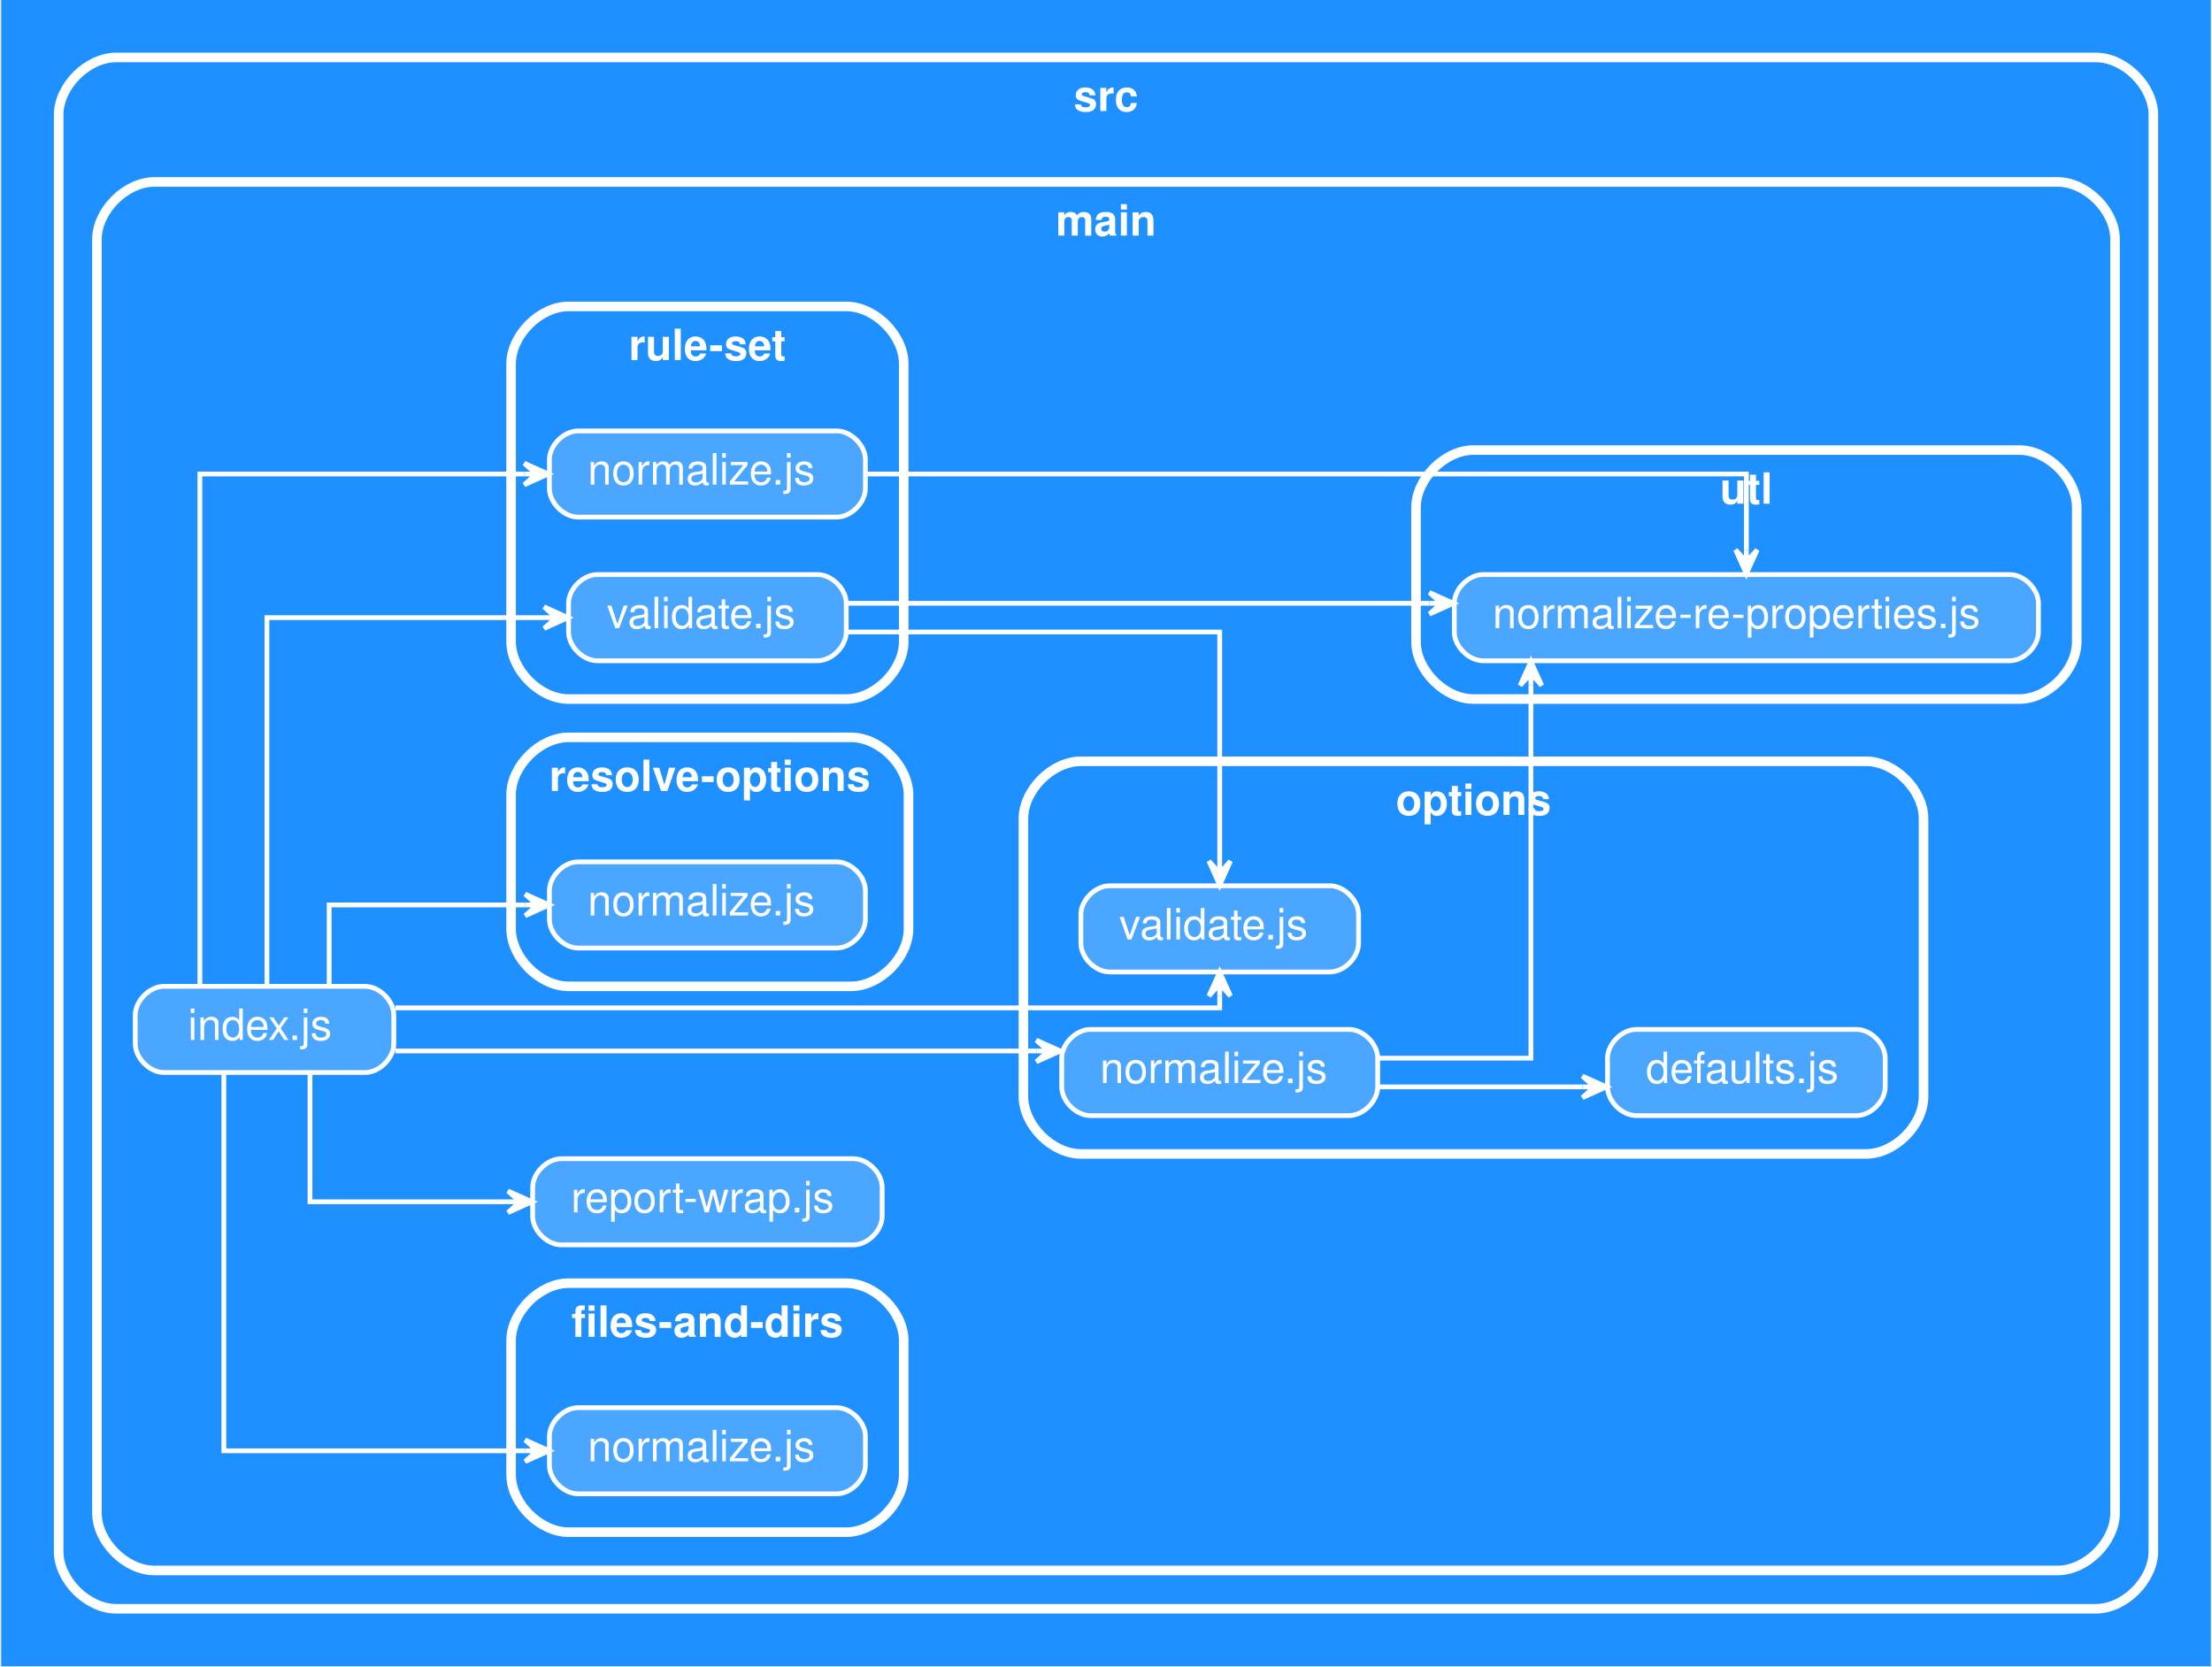
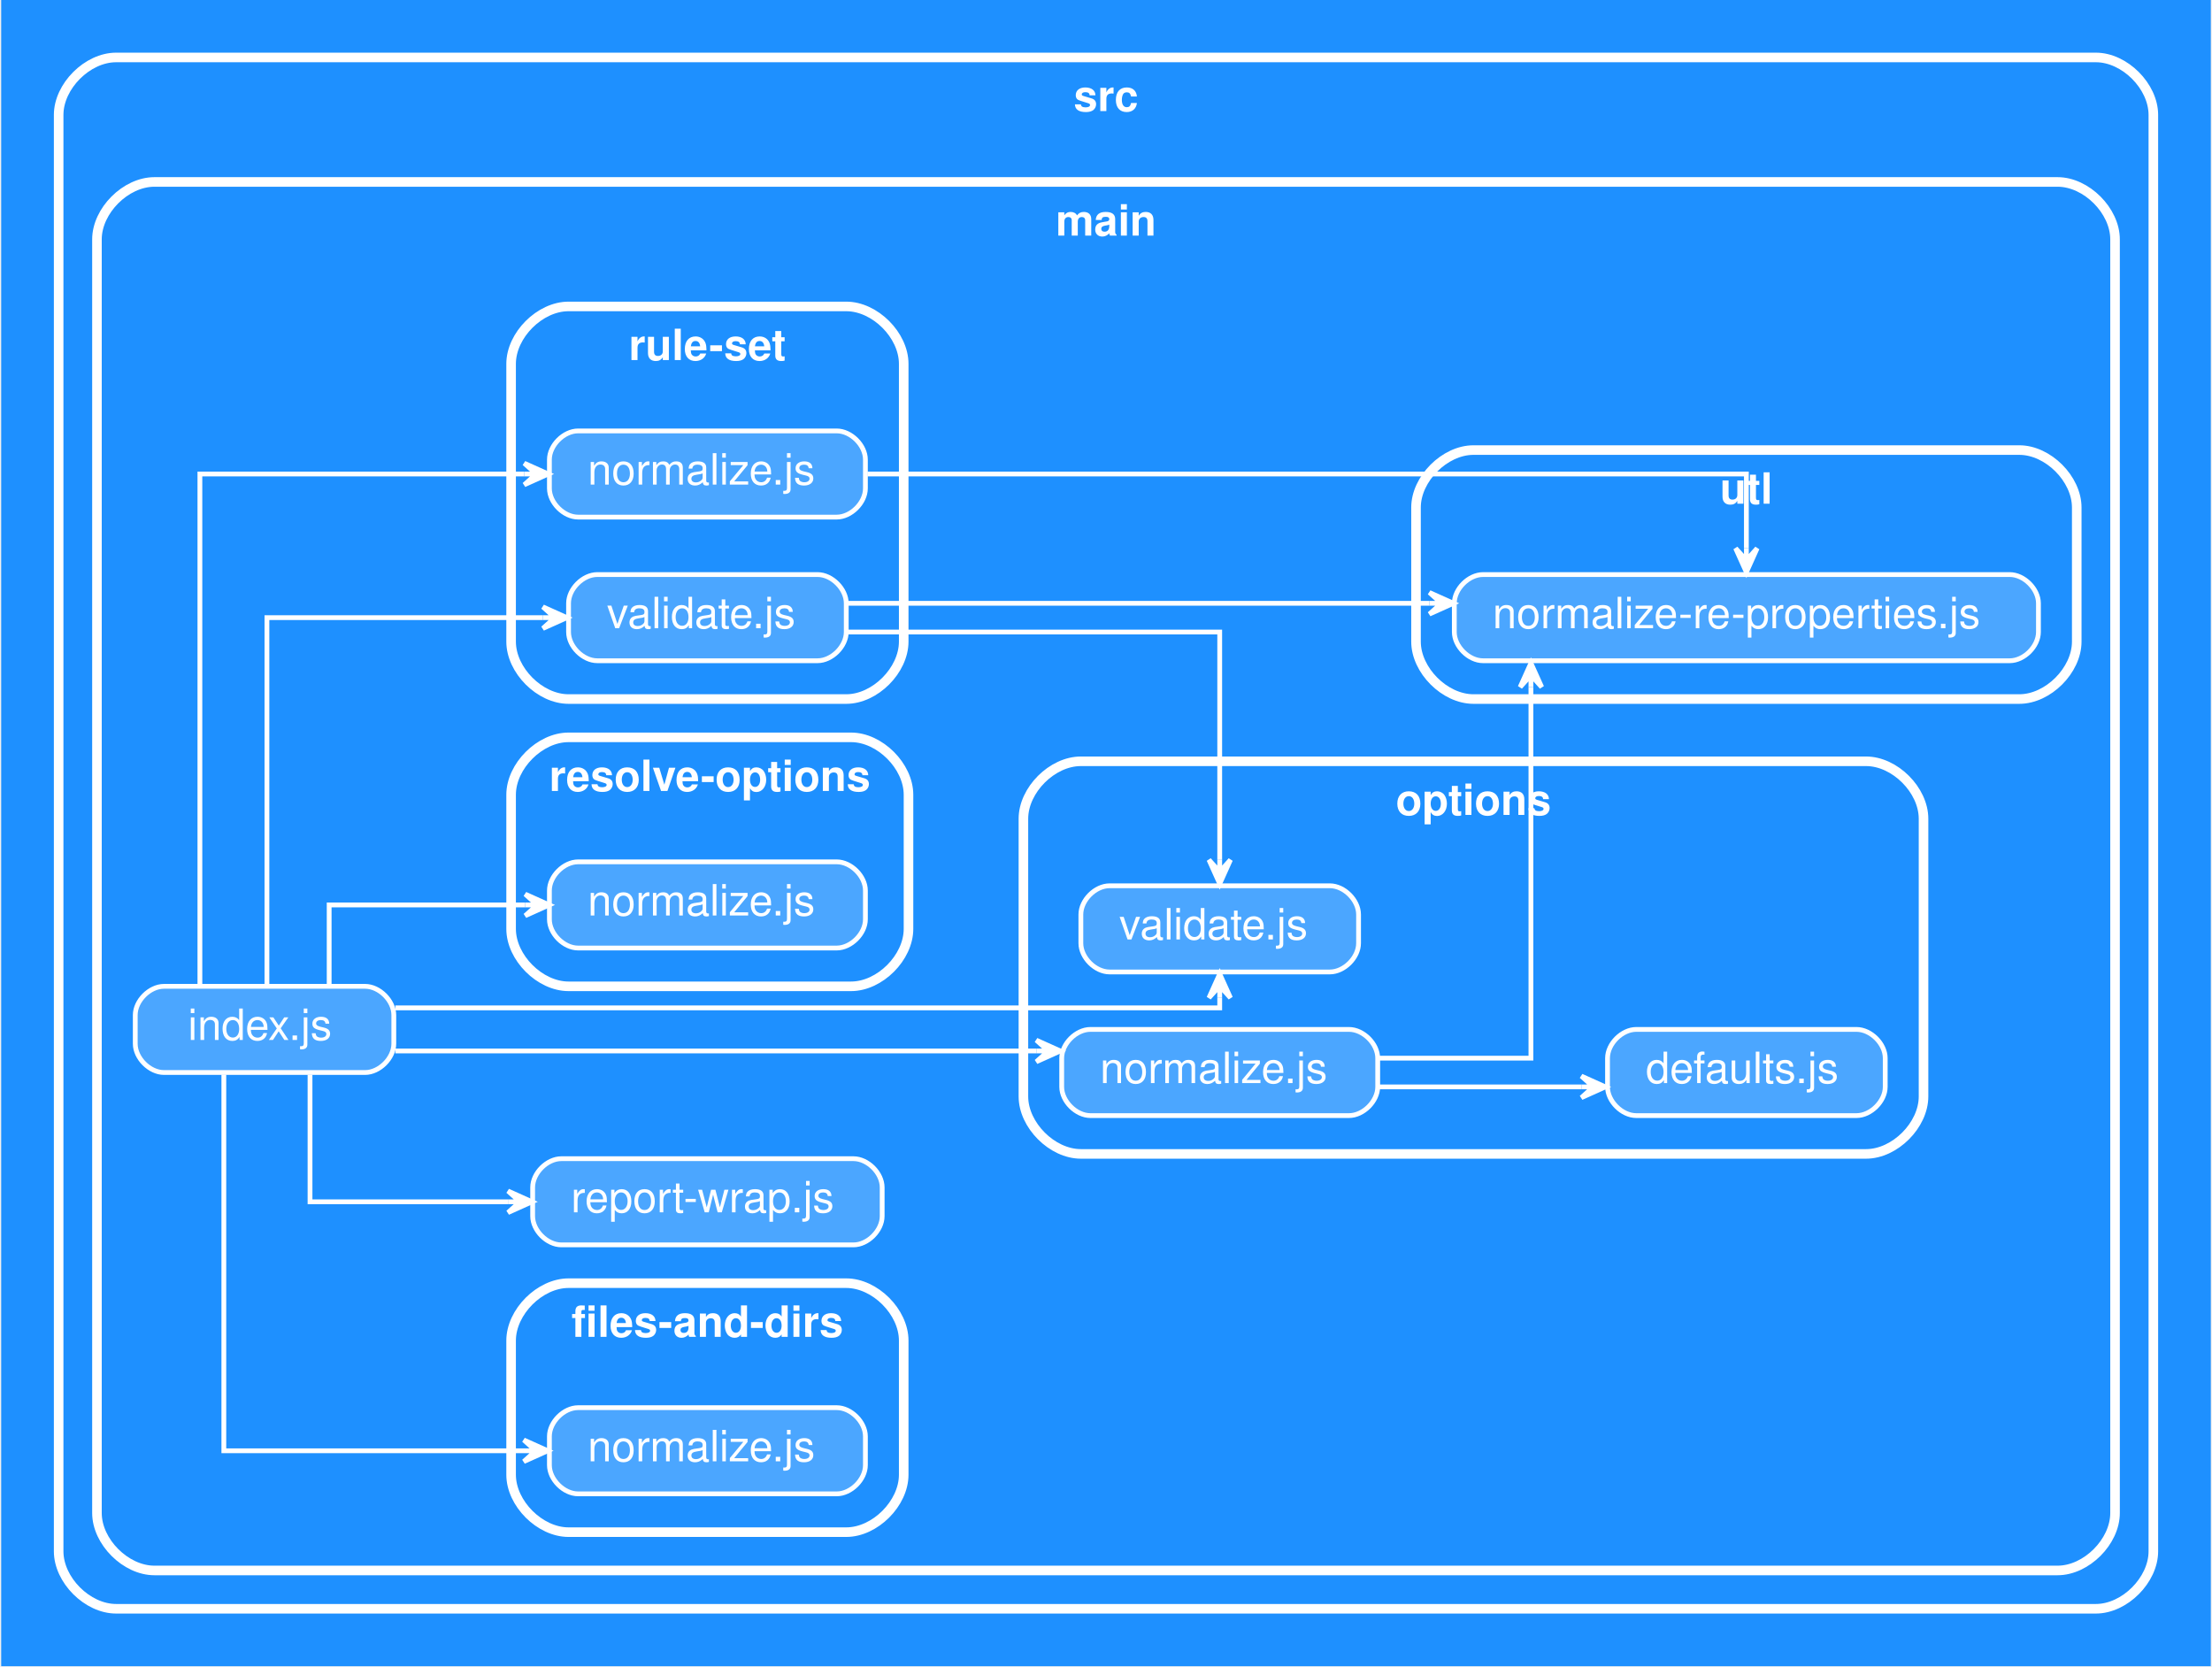
<svg xmlns="http://www.w3.org/2000/svg" xmlns:xlink="http://www.w3.org/1999/xlink" width="462pt" height="348pt" viewBox="0.00 0.00 461.50 348.00">
  <g id="graph0" class="graph" transform="scale(1 1) rotate(0) translate(4 344)">
    <polygon fill="dodgerblue" stroke="none" points="-4,4 -4,-344 457.5,-344 457.5,4 -4,4" />
    <g id="clust1" class="cluster">
      <path fill="none" stroke="white" stroke-width="2" d="M20,-8C20,-8 433.5,-8 433.5,-8 439.5,-8 445.5,-14 445.5,-20 445.5,-20 445.5,-320 445.5,-320 445.5,-326 439.5,-332 433.5,-332 433.5,-332 20,-332 20,-332 14,-332 8,-326 8,-320 8,-320 8,-20 8,-20 8,-14 14,-8 20,-8" />
      <text text-anchor="middle" x="226.75" y="-320.8" font-family="Helvetica,sans-Serif" font-weight="bold" font-size="9.00" fill="white">src</text>
    </g>
    <g id="clust2" class="cluster">
      <path fill="none" stroke="white" stroke-width="2" d="M28,-16C28,-16 425.5,-16 425.5,-16 431.5,-16 437.5,-22 437.5,-28 437.5,-28 437.5,-294 437.5,-294 437.5,-300 431.5,-306 425.5,-306 425.5,-306 28,-306 28,-306 22,-306 16,-300 16,-294 16,-294 16,-28 16,-28 16,-22 22,-16 28,-16" />
      <text text-anchor="middle" x="226.75" y="-294.8" font-family="Helvetica,sans-Serif" font-weight="bold" font-size="9.00" fill="white">main</text>
    </g>
    <g id="clust3" class="cluster">
      <path fill="none" stroke="white" stroke-width="2" d="M114.5,-24C114.5,-24 172.5,-24 172.5,-24 178.5,-24 184.5,-30 184.5,-36 184.5,-36 184.5,-64 184.5,-64 184.5,-70 178.5,-76 172.5,-76 172.5,-76 114.5,-76 114.5,-76 108.5,-76 102.5,-70 102.5,-64 102.5,-64 102.5,-36 102.5,-36 102.5,-30 108.5,-24 114.5,-24" />
      <text text-anchor="middle" x="143.5" y="-64.8" font-family="Helvetica,sans-Serif" font-weight="bold" font-size="9.00" fill="white">files-and-dirs</text>
    </g>
    <g id="clust4" class="cluster">
      <path fill="none" stroke="white" stroke-width="2" d="M221.5,-103C221.5,-103 385.5,-103 385.5,-103 391.5,-103 397.5,-109 397.5,-115 397.5,-115 397.5,-173 397.5,-173 397.5,-179 391.5,-185 385.5,-185 385.5,-185 221.5,-185 221.5,-185 215.5,-185 209.5,-179 209.5,-173 209.5,-173 209.5,-115 209.5,-115 209.5,-109 215.5,-103 221.5,-103" />
      <text text-anchor="middle" x="303.5" y="-173.8" font-family="Helvetica,sans-Serif" font-weight="bold" font-size="9.00" fill="white">options</text>
    </g>
    <g id="clust5" class="cluster">
      <path fill="none" stroke="white" stroke-width="2" d="M114.5,-138C114.5,-138 173.5,-138 173.5,-138 179.5,-138 185.5,-144 185.5,-150 185.5,-150 185.5,-178 185.5,-178 185.5,-184 179.5,-190 173.5,-190 173.5,-190 114.5,-190 114.5,-190 108.5,-190 102.5,-184 102.5,-178 102.5,-178 102.5,-150 102.5,-150 102.5,-144 108.5,-138 114.5,-138" />
      <text text-anchor="middle" x="144" y="-178.8" font-family="Helvetica,sans-Serif" font-weight="bold" font-size="9.00" fill="white">resolve-options</text>
    </g>
    <g id="clust6" class="cluster">
      <path fill="none" stroke="white" stroke-width="2" d="M114.5,-198C114.5,-198 172.5,-198 172.5,-198 178.5,-198 184.5,-204 184.5,-210 184.5,-210 184.5,-268 184.5,-268 184.5,-274 178.5,-280 172.5,-280 172.5,-280 114.5,-280 114.5,-280 108.5,-280 102.5,-274 102.5,-268 102.5,-268 102.5,-210 102.5,-210 102.5,-204 108.5,-198 114.5,-198" />
      <text text-anchor="middle" x="143.5" y="-268.8" font-family="Helvetica,sans-Serif" font-weight="bold" font-size="9.00" fill="white">rule-set</text>
    </g>
    <g id="clust7" class="cluster">
      <path fill="none" stroke="white" stroke-width="2" d="M303.5,-198C303.5,-198 417.5,-198 417.5,-198 423.5,-198 429.5,-204 429.5,-210 429.5,-210 429.5,-238 429.5,-238 429.5,-244 423.5,-250 417.5,-250 417.5,-250 303.5,-250 303.5,-250 297.5,-250 291.5,-244 291.5,-238 291.5,-238 291.5,-210 291.5,-210 291.5,-204 297.5,-198 303.5,-198" />
      <text text-anchor="middle" x="360.5" y="-238.8" font-family="Helvetica,sans-Serif" font-weight="bold" font-size="9.00" fill="white">utl</text>
    </g>
    <g id="node1" class="node">
      <g id="a_node1">
        <a xlink:href="src/main/files-and-dirs/normalize.js" xlink:title="normalize.js">
          <path fill="#ffffff" fill-opacity="0.2" stroke="white" d="M170.5,-50C170.5,-50 116.5,-50 116.5,-50 113.5,-50 110.5,-47 110.5,-44 110.5,-44 110.5,-38 110.5,-38 110.5,-35 113.5,-32 116.5,-32 116.5,-32 170.5,-32 170.5,-32 173.5,-32 176.5,-35 176.5,-38 176.5,-38 176.5,-44 176.5,-44 176.5,-47 173.5,-50 170.5,-50" />
          <text text-anchor="start" x="118.5" y="-38.8" font-family="Helvetica,sans-Serif" font-size="9.00" fill="white">normalize.js</text>
        </a>
      </g>
    </g>
    <g id="node2" class="node">
      <g id="a_node2">
        <a xlink:href="src/main/index.js" xlink:title="index.js">
          <path fill="#ffffff" fill-opacity="0.2" stroke="white" d="M72,-138C72,-138 30,-138 30,-138 27,-138 24,-135 24,-132 24,-132 24,-126 24,-126 24,-123 27,-120 30,-120 30,-120 72,-120 72,-120 75,-120 78,-123 78,-126 78,-126 78,-132 78,-132 78,-135 75,-138 72,-138" />
          <text text-anchor="start" x="35" y="-126.8" font-family="Helvetica,sans-Serif" font-size="9.00" fill="white">index.js</text>
        </a>
      </g>
    </g>
    <g id="edge1" class="edge">
-       <path fill="none" stroke="white" d="M42.5,-119.91C42.5,-97.43 42.5,-41 42.5,-41 42.5,-41 105.43,-41 105.43,-41" />
-       <polygon fill="white" stroke="white" points="110.43,-41 105.43,-43.25 107.93,-41 105.43,-41 105.43,-41 105.43,-41 107.93,-41 105.43,-38.75 110.43,-41 110.43,-41" />
+       <path fill="none" stroke="white" d="M42.5,-119.58C42.5,-96.88 42.5,-41 42.5,-41 42.5,-41 105.15,-41 105.15,-41" />
+       <polygon fill="white" stroke="white" points="110.15,-41 105.15,-43.25 107.65,-41 105.15,-41 105.15,-41 105.15,-41 107.65,-41 105.15,-38.75 110.15,-41 110.15,-41" />
    </g>
    <g id="node3" class="node">
      <g id="a_node3">
        <a xlink:href="src/main/options/normalize.js" xlink:title="normalize.js">
          <path fill="#ffffff" fill-opacity="0.2" stroke="white" d="M277.5,-129C277.5,-129 223.5,-129 223.5,-129 220.5,-129 217.5,-126 217.5,-123 217.5,-123 217.5,-117 217.5,-117 217.5,-114 220.5,-111 223.5,-111 223.5,-111 277.5,-111 277.5,-111 280.5,-111 283.5,-114 283.5,-117 283.5,-117 283.5,-123 283.5,-123 283.5,-126 280.5,-129 277.5,-129" />
          <text text-anchor="start" x="225.5" y="-117.8" font-family="Helvetica,sans-Serif" font-size="9.00" fill="white">normalize.js</text>
        </a>
      </g>
    </g>
    <g id="edge2" class="edge">
      <path fill="none" stroke="white" d="M78.32,-124.5C78.32,-124.5 212.2,-124.5 212.2,-124.5" />
      <polygon fill="white" stroke="white" points="217.2,-124.5 212.2,-126.75 214.7,-124.5 212.2,-124.5 212.2,-124.5 212.2,-124.5 214.7,-124.5 212.2,-122.25 217.2,-124.5 217.2,-124.5" />
    </g>
    <g id="node4" class="node">
      <g id="a_node4">
        <a xlink:href="src/main/options/validate.js" xlink:title="validate.js">
          <path fill="#ffffff" fill-opacity="0.2" stroke="white" d="M273.5,-159C273.5,-159 227.5,-159 227.5,-159 224.5,-159 221.5,-156 221.5,-153 221.5,-153 221.5,-147 221.5,-147 221.5,-144 224.5,-141 227.5,-141 227.5,-141 273.5,-141 273.5,-141 276.5,-141 279.5,-144 279.5,-147 279.5,-147 279.5,-153 279.5,-153 279.5,-156 276.5,-159 273.5,-159" />
          <text text-anchor="start" x="229.5" y="-147.8" font-family="Helvetica,sans-Serif" font-size="9.00" fill="white">validate.js</text>
        </a>
      </g>
    </g>
    <g id="edge3" class="edge">
-       <path fill="none" stroke="white" d="M78.32,-133.5C132.96,-133.5 250.5,-133.5 250.5,-133.5 250.5,-133.5 250.5,-135.98 250.5,-135.98" />
-       <polygon fill="white" stroke="white" points="250.5,-140.98 248.25,-135.98 250.5,-138.48 250.5,-135.98 250.5,-135.98 250.5,-135.98 250.5,-138.48 252.75,-135.98 250.5,-140.98 250.5,-140.98" />
+       <path fill="none" stroke="white" d="M78.32,-133.5C132.96,-133.5 250.5,-133.5 250.5,-133.5 250.5,-133.5 250.5,-135.59 250.5,-135.59" />
+       <polygon fill="white" stroke="white" points="250.5,-140.59 248.25,-135.59 250.5,-138.09 250.5,-135.59 250.5,-135.59 250.5,-135.59 250.5,-138.09 252.75,-135.59 250.5,-140.59 250.5,-140.59" />
    </g>
    <g id="node5" class="node">
      <g id="a_node5">
        <a xlink:href="src/main/report-wrap.js" xlink:title="report-wrap.js">
          <path fill="#ffffff" fill-opacity="0.2" stroke="white" d="M174,-102C174,-102 113,-102 113,-102 110,-102 107,-99 107,-96 107,-96 107,-90 107,-90 107,-87 110,-84 113,-84 113,-84 174,-84 174,-84 177,-84 180,-87 180,-90 180,-90 180,-96 180,-96 180,-99 177,-102 174,-102" />
          <text text-anchor="start" x="115" y="-90.8" font-family="Helvetica,sans-Serif" font-size="9.00" fill="white">report-wrap.js</text>
        </a>
      </g>
    </g>
    <g id="edge4" class="edge">
-       <path fill="none" stroke="white" d="M60.5,-119.92C60.5,-109.25 60.5,-93 60.5,-93 60.5,-93 101.85,-93 101.85,-93" />
+       <path fill="none" stroke="white" d="M60.5,-119.54C60.5,-108.88 60.5,-93 60.5,-93 60.5,-93 101.85,-93 101.85,-93" />
      <polygon fill="white" stroke="white" points="106.85,-93 101.85,-95.25 104.35,-93 101.85,-93 101.85,-93 101.85,-93 104.35,-93 101.85,-90.75 106.85,-93 106.85,-93" />
    </g>
    <g id="node6" class="node">
      <g id="a_node6">
        <a xlink:href="src/main/resolve-options/normalize.js" xlink:title="normalize.js">
          <path fill="#ffffff" fill-opacity="0.2" stroke="white" d="M170.5,-164C170.5,-164 116.5,-164 116.5,-164 113.5,-164 110.5,-161 110.5,-158 110.5,-158 110.5,-152 110.5,-152 110.5,-149 113.5,-146 116.5,-146 116.5,-146 170.5,-146 170.5,-146 173.5,-146 176.5,-149 176.5,-152 176.5,-152 176.5,-158 176.5,-158 176.5,-161 173.5,-164 170.5,-164" />
          <text text-anchor="start" x="118.5" y="-152.8" font-family="Helvetica,sans-Serif" font-size="9.00" fill="white">normalize.js</text>
        </a>
      </g>
    </g>
    <g id="edge5" class="edge">
-       <path fill="none" stroke="white" d="M64.5,-138.09C64.5,-145.59 64.5,-155 64.5,-155 64.5,-155 105.45,-155 105.45,-155" />
+       <path fill="none" stroke="white" d="M64.5,-138.39C64.5,-145.83 64.5,-155 64.5,-155 64.5,-155 105.45,-155 105.45,-155" />
      <polygon fill="white" stroke="white" points="110.45,-155 105.45,-157.25 107.95,-155 105.45,-155 105.45,-155 105.45,-155 107.95,-155 105.45,-152.75 110.45,-155 110.45,-155" />
    </g>
    <g id="node7" class="node">
      <g id="a_node7">
        <a xlink:href="src/main/rule-set/normalize.js" xlink:title="normalize.js">
          <path fill="#ffffff" fill-opacity="0.2" stroke="white" d="M170.5,-254C170.5,-254 116.5,-254 116.5,-254 113.5,-254 110.5,-251 110.5,-248 110.5,-248 110.5,-242 110.5,-242 110.5,-239 113.5,-236 116.5,-236 116.5,-236 170.5,-236 170.5,-236 173.5,-236 176.5,-239 176.5,-242 176.5,-242 176.5,-248 176.5,-248 176.5,-251 173.5,-254 170.5,-254" />
          <text text-anchor="start" x="118.5" y="-242.8" font-family="Helvetica,sans-Serif" font-size="9.00" fill="white">normalize.js</text>
        </a>
      </g>
    </g>
    <g id="edge6" class="edge">
-       <path fill="none" stroke="white" d="M37.5,-138.1C37.5,-165.45 37.5,-245 37.5,-245 37.5,-245 105.25,-245 105.25,-245" />
+       <path fill="none" stroke="white" d="M37.5,-138.49C37.5,-166.2 37.5,-245 37.5,-245 37.5,-245 105.25,-245 105.25,-245" />
      <polygon fill="white" stroke="white" points="110.25,-245 105.25,-247.25 107.75,-245 105.25,-245 105.25,-245 105.25,-245 107.75,-245 105.25,-242.75 110.25,-245 110.25,-245" />
    </g>
    <g id="node8" class="node">
      <g id="a_node8">
        <a xlink:href="src/main/rule-set/validate.js" xlink:title="validate.js">
          <path fill="#ffffff" fill-opacity="0.2" stroke="white" d="M166.5,-224C166.5,-224 120.5,-224 120.5,-224 117.5,-224 114.5,-221 114.5,-218 114.5,-218 114.5,-212 114.5,-212 114.5,-209 117.5,-206 120.5,-206 120.5,-206 166.5,-206 166.5,-206 169.5,-206 172.5,-209 172.5,-212 172.5,-212 172.5,-218 172.5,-218 172.5,-221 169.5,-224 166.5,-224" />
          <text text-anchor="start" x="122.5" y="-212.8" font-family="Helvetica,sans-Serif" font-size="9.00" fill="white">validate.js</text>
        </a>
      </g>
    </g>
    <g id="edge7" class="edge">
-       <path fill="none" stroke="white" d="M51.5,-138.2C51.5,-160.39 51.5,-215 51.5,-215 51.5,-215 109.39,-215 109.39,-215" />
-       <polygon fill="white" stroke="white" points="114.39,-215 109.39,-217.25 111.89,-215 109.39,-215 109.39,-215 109.39,-215 111.89,-215 109.39,-212.75 114.39,-215 114.39,-215" />
+       <path fill="none" stroke="white" d="M51.5,-138.2C51.5,-160.39 51.5,-215 51.5,-215 51.5,-215 109.14,-215 109.14,-215" />
+       <polygon fill="white" stroke="white" points="114.14,-215 109.14,-217.25 111.64,-215 109.14,-215 109.14,-215 109.14,-215 111.64,-215 109.14,-212.75 114.14,-215 114.14,-215" />
    </g>
    <g id="node9" class="node">
      <g id="a_node9">
        <a xlink:href="src/main/options/defaults.js" xlink:title="defaults.js">
          <path fill="#ffffff" fill-opacity="0.2" stroke="white" d="M383.5,-129C383.5,-129 337.5,-129 337.5,-129 334.5,-129 331.5,-126 331.5,-123 331.5,-123 331.5,-117 331.5,-117 331.5,-114 334.5,-111 337.5,-111 337.5,-111 383.5,-111 383.5,-111 386.5,-111 389.5,-114 389.5,-117 389.5,-117 389.5,-123 389.5,-123 389.5,-126 386.5,-129 383.5,-129" />
          <text text-anchor="start" x="339.5" y="-117.8" font-family="Helvetica,sans-Serif" font-size="9.00" fill="white">defaults.js</text>
        </a>
      </g>
    </g>
    <g id="edge9" class="edge">
-       <path fill="none" stroke="white" d="M283.5,-117C283.5,-117 326.26,-117 326.26,-117" />
-       <polygon fill="white" stroke="white" points="331.26,-117 326.26,-119.25 328.76,-117 326.26,-117 326.26,-117 326.26,-117 328.76,-117 326.26,-114.75 331.26,-117 331.26,-117" />
+       <path fill="none" stroke="white" d="M283.8,-117C283.8,-117 326.04,-117 326.04,-117" />
+       <polygon fill="white" stroke="white" points="331.04,-117 326.04,-119.25 328.54,-117 326.04,-117 326.04,-117 326.04,-117 328.54,-117 326.04,-114.75 331.04,-117 331.04,-117" />
    </g>
    <g id="node10" class="node">
      <g id="a_node10">
        <a xlink:href="src/main/utl/normalize-re-properties.js" xlink:title="normalize-re-properties.js">
          <path fill="#ffffff" fill-opacity="0.2" stroke="white" d="M415.5,-224C415.5,-224 305.5,-224 305.5,-224 302.5,-224 299.5,-221 299.5,-218 299.5,-218 299.5,-212 299.5,-212 299.5,-209 302.5,-206 305.5,-206 305.5,-206 415.5,-206 415.5,-206 418.5,-206 421.5,-209 421.5,-212 421.5,-212 421.5,-218 421.5,-218 421.5,-221 418.5,-224 415.5,-224" />
          <text text-anchor="start" x="307.5" y="-212.8" font-family="Helvetica,sans-Serif" font-size="9.00" fill="white">normalize-re-properties.js</text>
        </a>
      </g>
    </g>
    <g id="edge8" class="edge">
-       <path fill="none" stroke="white" d="M283.76,-123C299.75,-123 315.5,-123 315.5,-123 315.5,-123 315.5,-200.84 315.5,-200.84" />
-       <polygon fill="white" stroke="white" points="315.5,-205.84 313.25,-200.84 315.5,-203.34 315.5,-200.84 315.5,-200.84 315.5,-200.84 315.5,-203.34 317.75,-200.84 315.5,-205.84 315.5,-205.84" />
+       <path fill="none" stroke="white" d="M283.76,-123C299.75,-123 315.5,-123 315.5,-123 315.5,-123 315.5,-200.5 315.5,-200.5" />
+       <polygon fill="white" stroke="white" points="315.5,-205.5 313.25,-200.5 315.5,-203 315.5,-200.5 315.5,-200.5 315.5,-200.5 315.5,-203 317.75,-200.5 315.5,-205.5 315.5,-205.5" />
    </g>
    <g id="edge10" class="edge">
-       <path fill="none" stroke="white" d="M176.93,-245C237.8,-245 360.5,-245 360.5,-245 360.5,-245 360.5,-229.16 360.5,-229.16" />
-       <polygon fill="white" stroke="white" points="360.5,-224.16 362.75,-229.16 360.5,-226.66 360.5,-229.16 360.5,-229.16 360.5,-229.16 360.5,-226.66 358.25,-229.16 360.5,-224.16 360.5,-224.16" />
+       <path fill="none" stroke="white" d="M176.93,-245C237.8,-245 360.5,-245 360.5,-245 360.5,-245 360.5,-229.49 360.5,-229.49" />
+       <polygon fill="white" stroke="white" points="360.5,-224.49 362.75,-229.49 360.5,-226.99 360.5,-229.49 360.5,-229.49 360.5,-229.49 360.5,-226.99 358.25,-229.49 360.5,-224.49 360.5,-224.49" />
    </g>
    <g id="edge11" class="edge">
-       <path fill="none" stroke="white" d="M172.74,-212C204.42,-212 250.5,-212 250.5,-212 250.5,-212 250.5,-164.15 250.5,-164.15" />
-       <polygon fill="white" stroke="white" points="250.5,-159.15 252.75,-164.15 250.5,-161.65 250.5,-164.15 250.5,-164.15 250.5,-164.15 250.5,-161.65 248.25,-164.15 250.5,-159.15 250.5,-159.15" />
+       <path fill="none" stroke="white" d="M172.74,-212C204.42,-212 250.5,-212 250.5,-212 250.5,-212 250.5,-164.42 250.5,-164.42" />
+       <polygon fill="white" stroke="white" points="250.5,-159.42 252.75,-164.42 250.5,-161.92 250.5,-164.42 250.5,-164.42 250.5,-164.42 250.5,-161.92 248.25,-164.42 250.5,-159.42 250.5,-159.42" />
    </g>
    <g id="edge12" class="edge">
      <path fill="none" stroke="white" d="M172.77,-218C172.77,-218 294.3,-218 294.3,-218" />
      <polygon fill="white" stroke="white" points="299.3,-218 294.3,-220.25 296.8,-218 294.3,-218 294.3,-218 294.3,-218 296.8,-218 294.3,-215.75 299.3,-218 299.3,-218" />
    </g>
  </g>
</svg>
